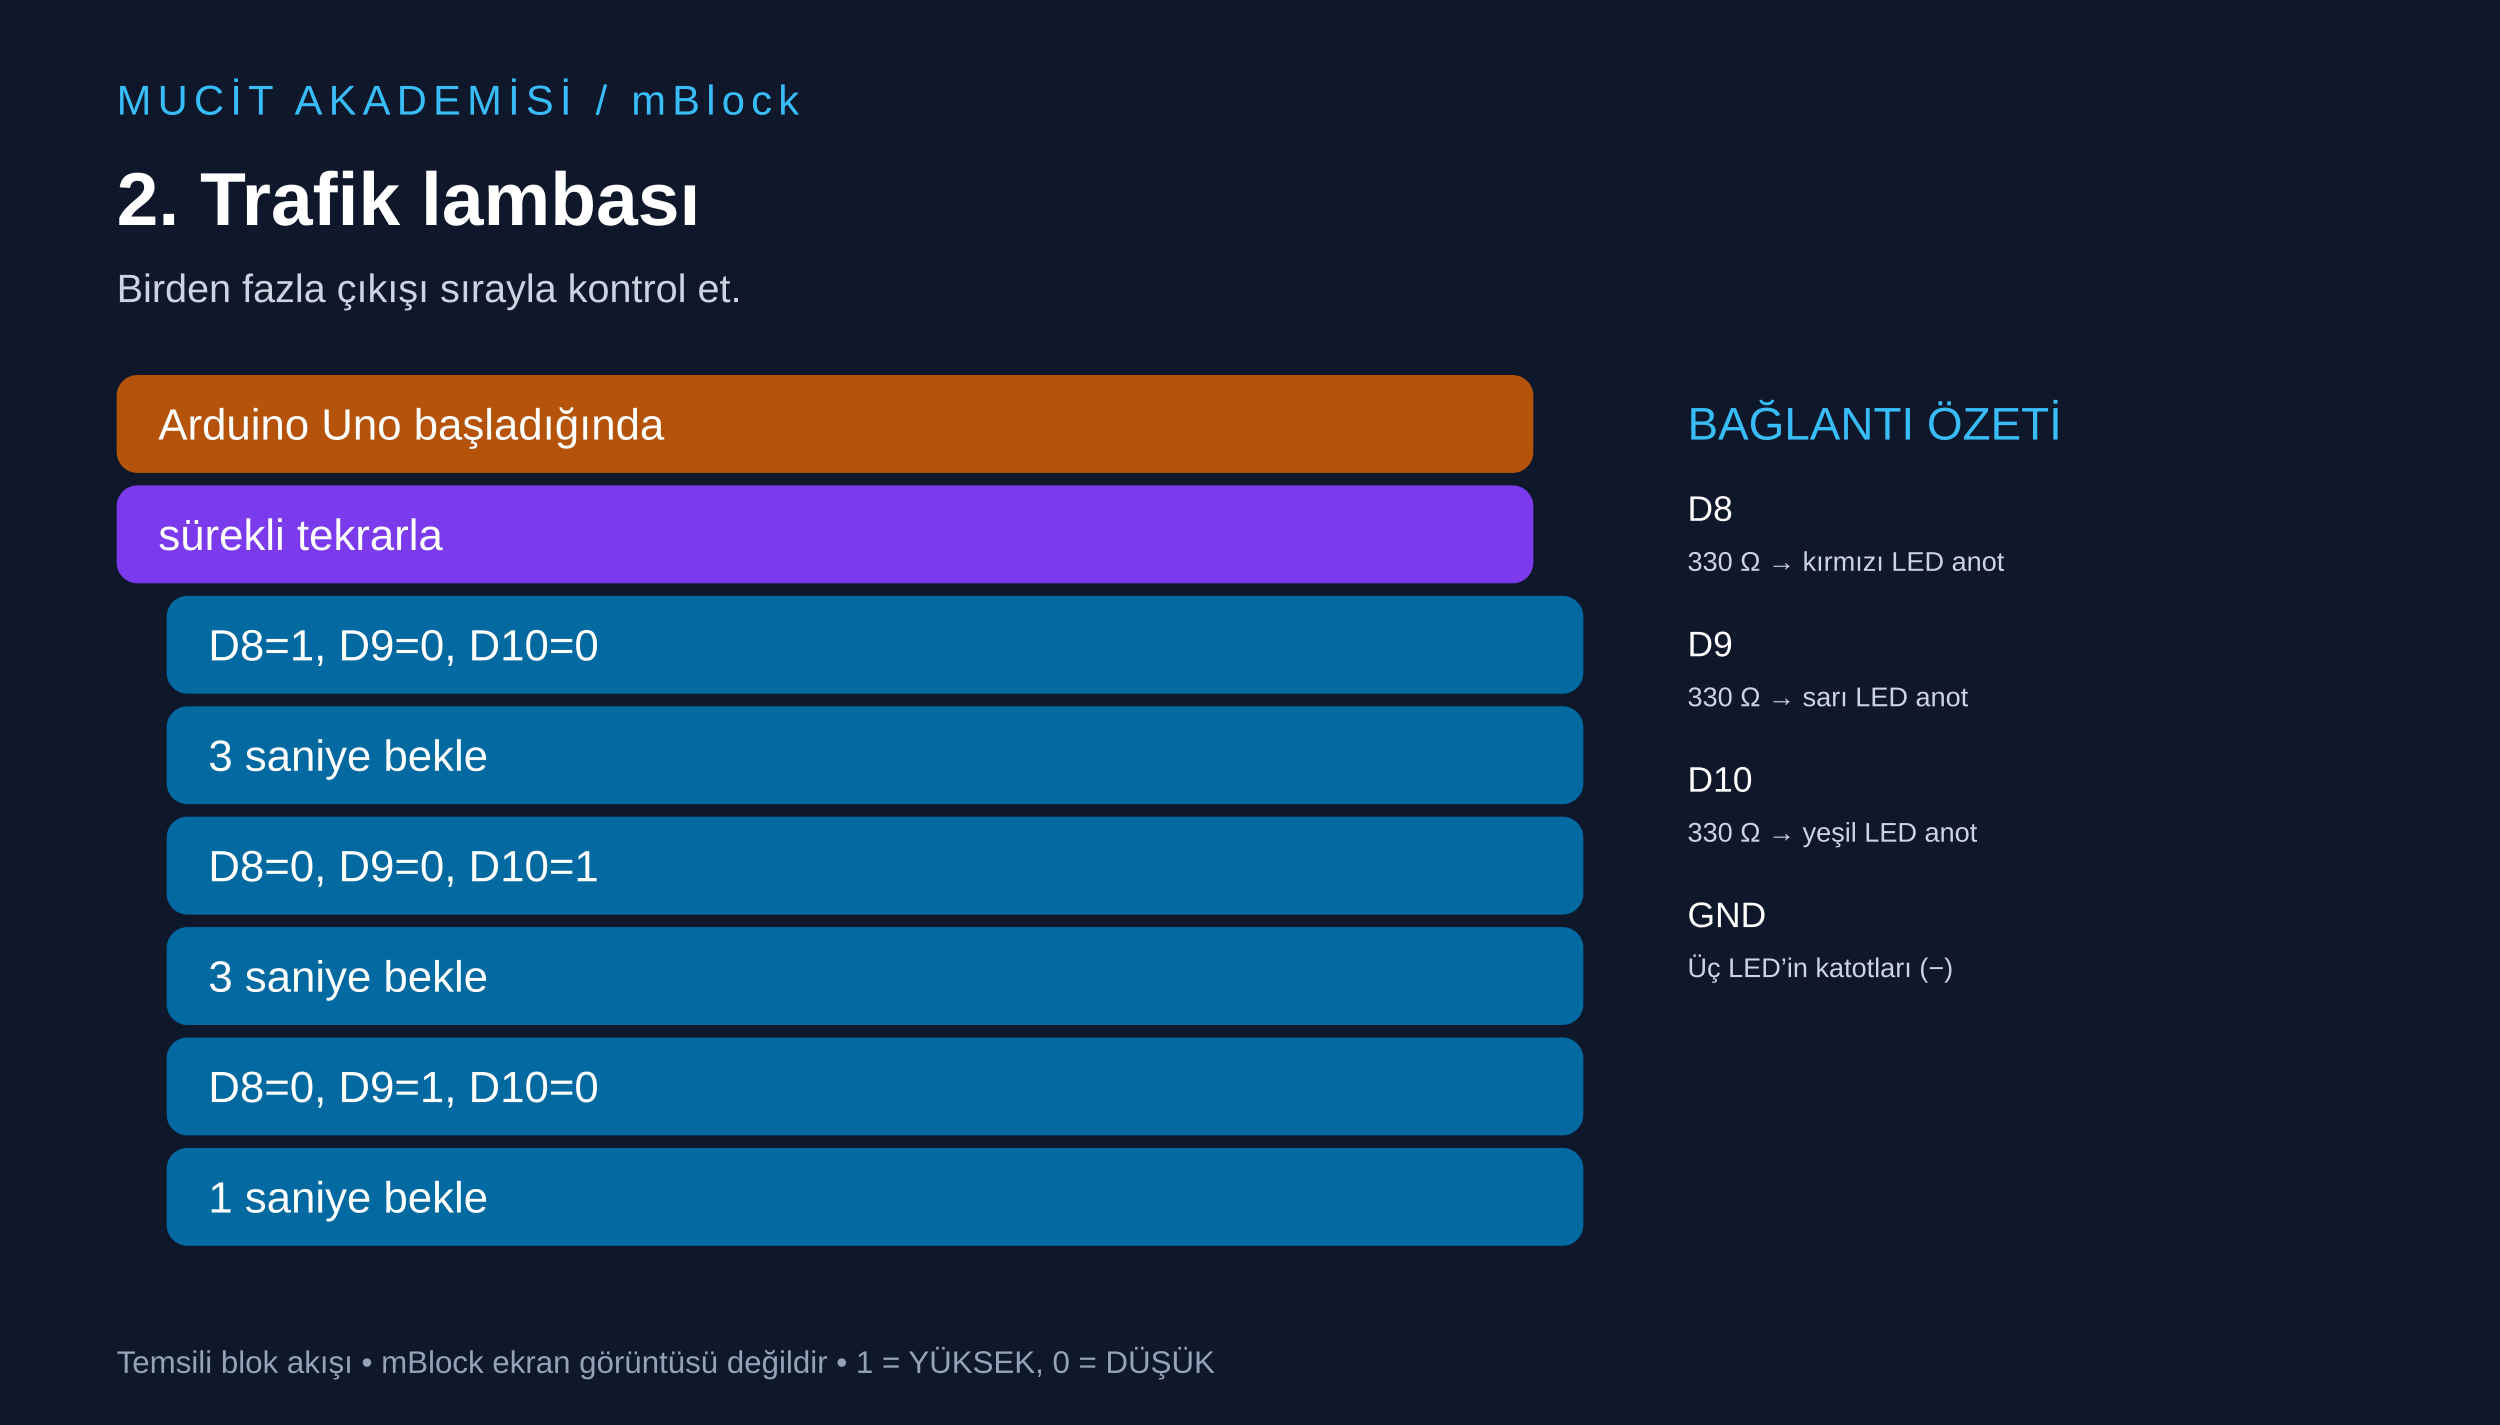
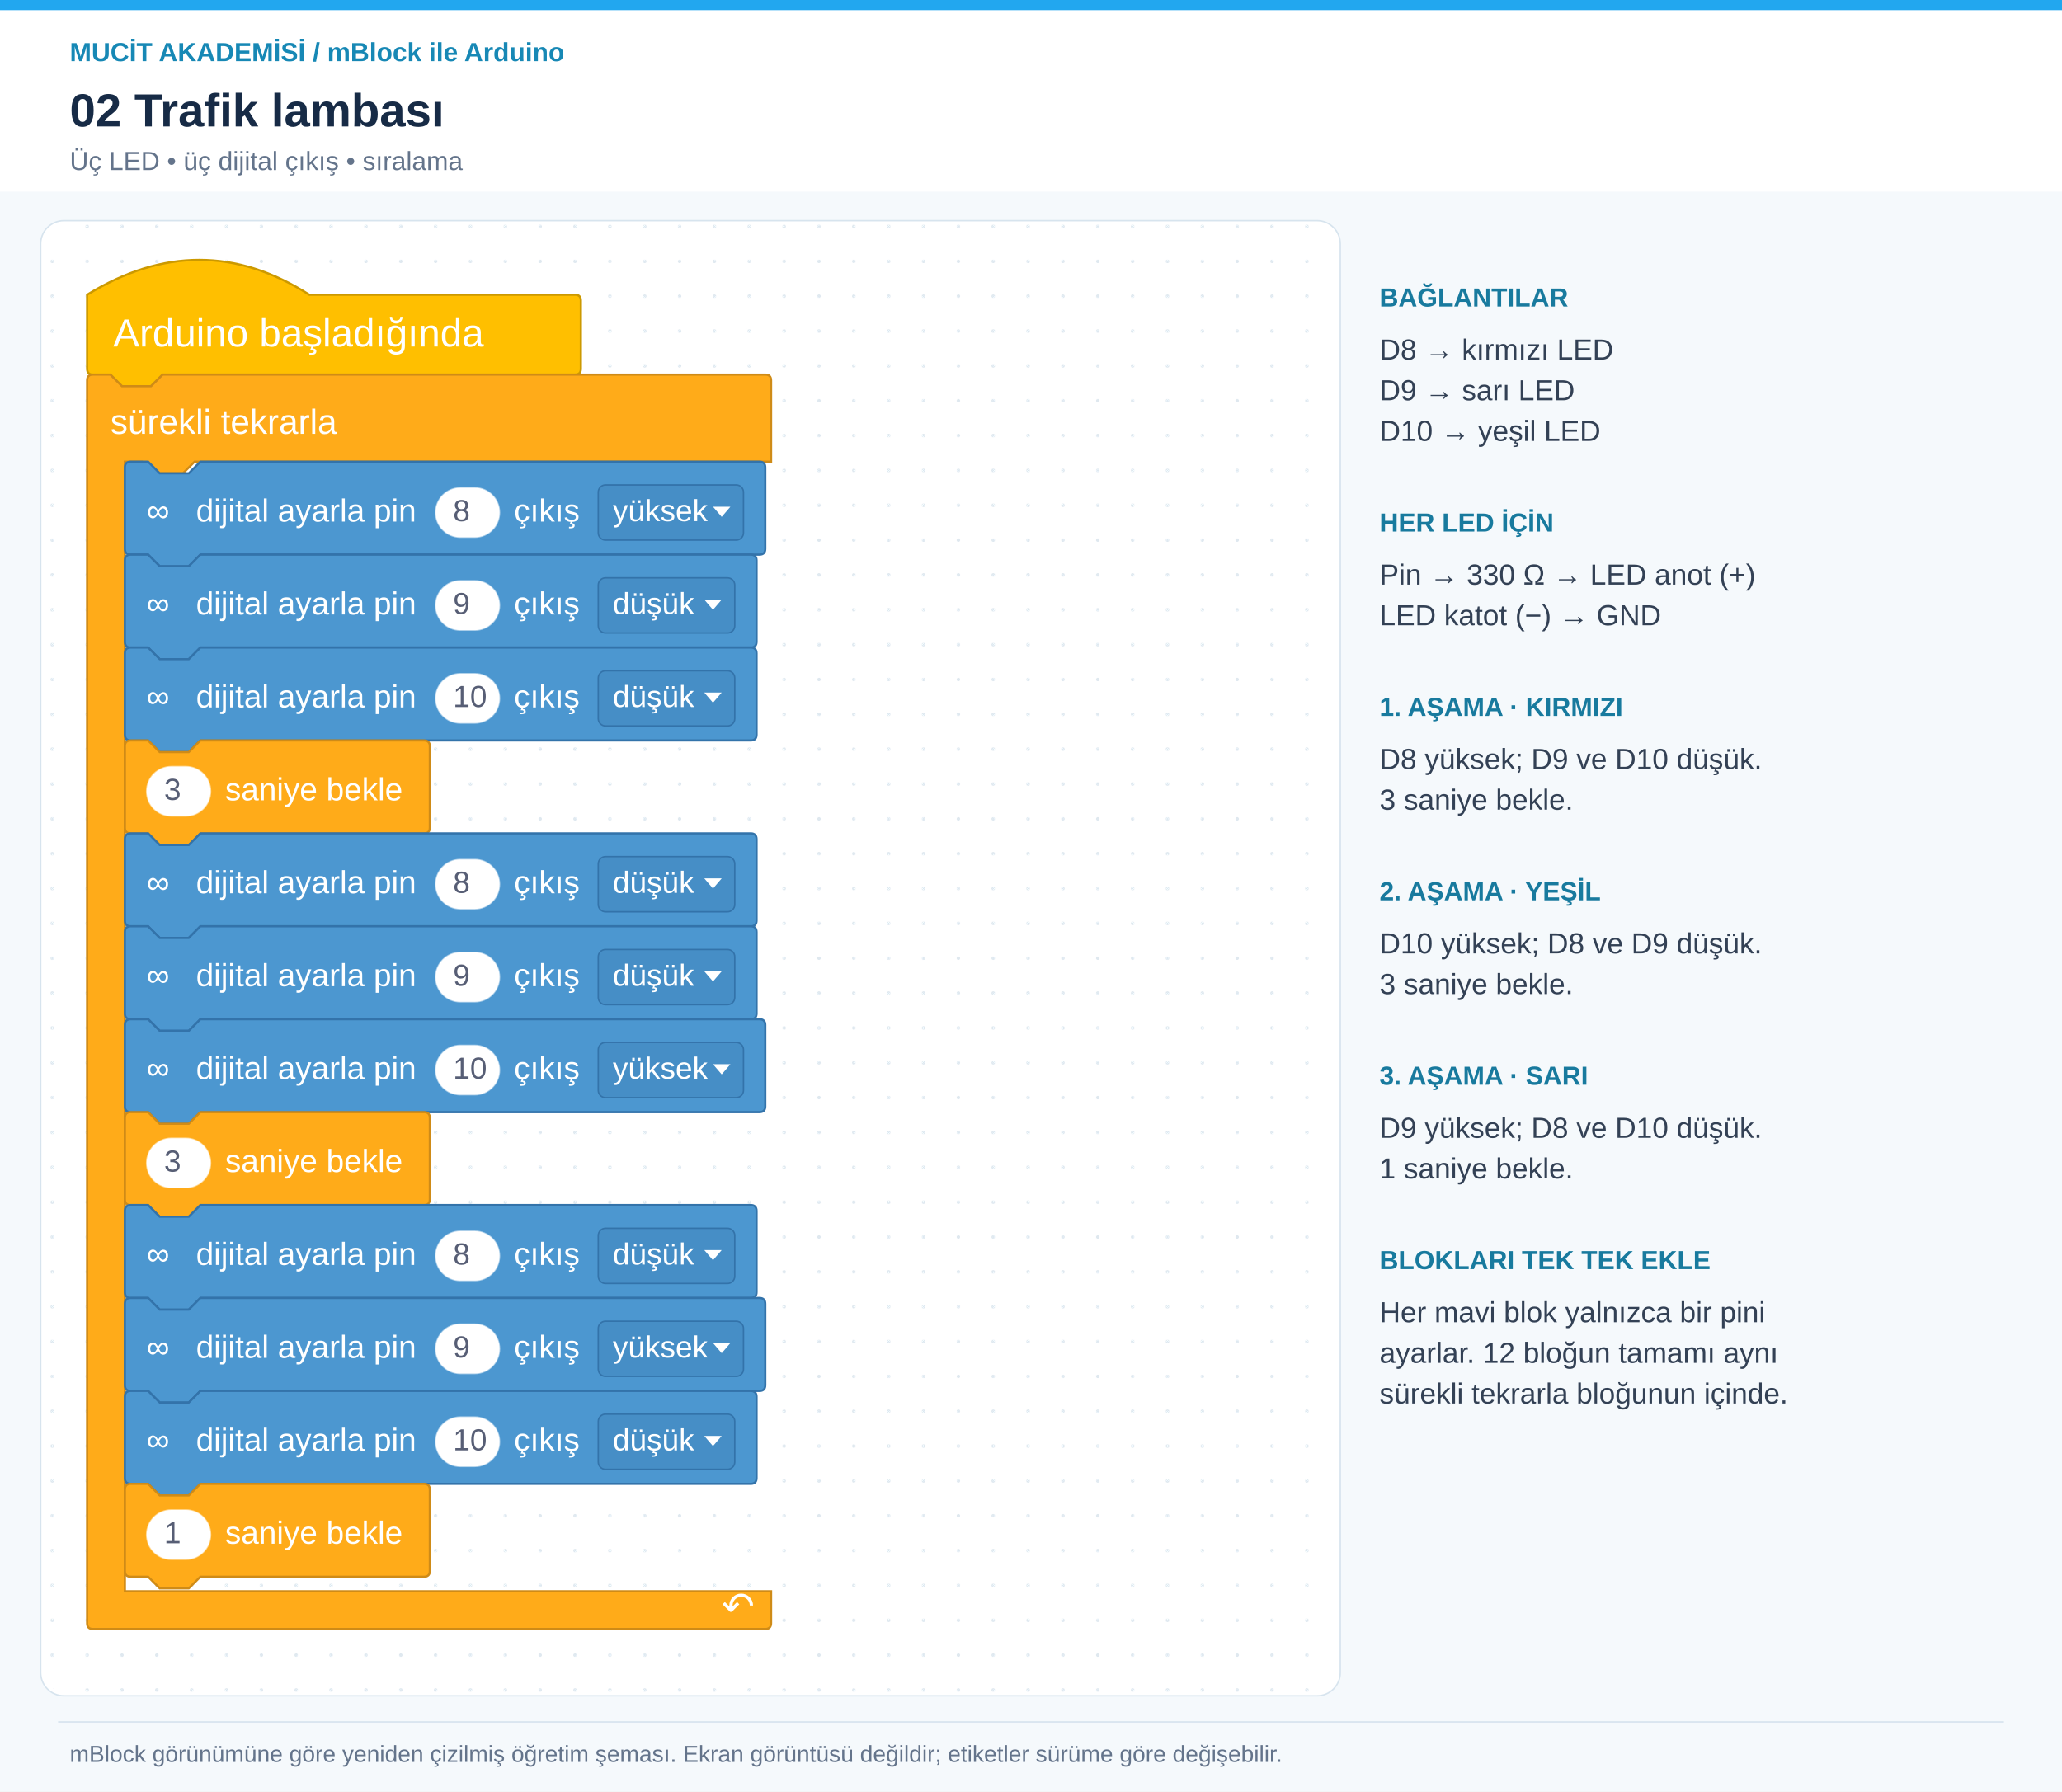
- <svg xmlns="http://www.w3.org/2000/svg" width="1200" height="684" viewBox="0 0 1200 684">
-   <rect width="1200" height="684" fill="#0f172a" />
+ <svg xmlns="http://www.w3.org/2000/svg" width="1420" height="1234" viewBox="0 0 1420 1234" role="img" aria-labelledby="title desc">
+   <defs>
+     <pattern id="dots" width="24" height="24" patternUnits="userSpaceOnUse">
+       <circle cx="12" cy="12" r="1.2" fill="#dfe8ef" />
+     </pattern>
+   </defs>
+   <rect width="1420" height="1234" fill="#f5f9fc" />
+   <rect width="1420" height="132" fill="#fff" />
+   <rect width="1420" height="7" fill="#22a7ef" />
  <g font-family="Arial, sans-serif">
-     <text x="56" y="55" fill="#38bdf8" font-size="20" letter-spacing="3">MUCİT AKADEMİSİ / mBlock</text>
-     <text x="56" y="108" fill="white" font-size="36" font-weight="bold">2. Trafik lambası</text>
-     <text x="56" y="145" fill="#cbd5e1" font-size="19">Birden fazla çıkışı sırayla kontrol et.</text>
-     <rect x="56" y="180" width="680" height="47" rx="10" fill="#b45309" />
-     <text x="76" y="211" font-size="21" fill="white">Arduino Uno başladığında</text>
-     <rect x="56" y="233" width="680" height="47" rx="10" fill="#7c3aed" />
-     <text x="76" y="264" font-size="21" fill="white">sürekli tekrarla</text>
-     <rect x="80" y="286" width="680" height="47" rx="10" fill="#0369a1" />
-     <text x="100" y="317" font-size="21" fill="white">D8=1, D9=0, D10=0</text>
-     <rect x="80" y="339" width="680" height="47" rx="10" fill="#0369a1" />
-     <text x="100" y="370" font-size="21" fill="white">3 saniye bekle</text>
-     <rect x="80" y="392" width="680" height="47" rx="10" fill="#0369a1" />
-     <text x="100" y="423" font-size="21" fill="white">D8=0, D9=0, D10=1</text>
-     <rect x="80" y="445" width="680" height="47" rx="10" fill="#0369a1" />
-     <text x="100" y="476" font-size="21" fill="white">3 saniye bekle</text>
-     <rect x="80" y="498" width="680" height="47" rx="10" fill="#0369a1" />
-     <text x="100" y="529" font-size="21" fill="white">D8=0, D9=1, D10=0</text>
-     <rect x="80" y="551" width="680" height="47" rx="10" fill="#0369a1" />
-     <text x="100" y="582" font-size="21" fill="white">1 saniye bekle</text>
-     <text x="810" y="211" fill="#38bdf8" font-size="22">BAĞLANTI ÖZETİ</text>
-     <text x="810" y="250" fill="white" font-size="17">D8</text>
-     <text x="810" y="274" fill="#cbd5e1" font-size="13">330 Ω → kırmızı LED anot</text>
-     <text x="810" y="315" fill="white" font-size="17">D9</text>
-     <text x="810" y="339" fill="#cbd5e1" font-size="13">330 Ω → sarı LED anot</text>
-     <text x="810" y="380" fill="white" font-size="17">D10</text>
-     <text x="810" y="404" fill="#cbd5e1" font-size="13">330 Ω → yeşil LED anot</text>
-     <text x="810" y="445" fill="white" font-size="17">GND</text>
-     <text x="810" y="469" fill="#cbd5e1" font-size="13">Üç LED’in katotları (−)</text>
-     <text x="56" y="659" fill="#94a3b8" font-size="15">Temsili blok akışı • mBlock ekran görüntüsü değildir • 1 = YÜKSEK, 0 = DÜŞÜK</text>
+     <text x="48" y="37" font-size="18" fill="#1788b5" font-weight="700" dominant-baseline="middle">MUCİT AKADEMİSİ  /  mBlock ile Arduino</text>
+     <text x="48" y="78" font-size="32" fill="#172b46" font-weight="700" dominant-baseline="middle">02  Trafik lambası</text>
+     <text x="48" y="112" font-size="18" fill="#64748b" font-weight="500" dominant-baseline="middle">Üç LED • üç dijital çıkış • sıralama</text>
+     <rect x="28" y="152" width="895" height="1016" rx="16" fill="#fff" stroke="#d7e4ee" />
+     <rect x="30" y="154" width="891" height="1012" rx="16" fill="url(#dots)" />
+     <g transform="translate(60 178)">
+       <path d="M0 25Q78-23 153 25H336q4 0 4 4v47q0 4-4 4H52l-8 8H24l-8-8H4q-4 0-4-4Z" fill="#FFBF00" stroke="#CC9900" stroke-width="1.5" />
+       <text x="18" y="53" font-size="27" fill="#fff" font-weight="500" dominant-baseline="middle">Arduino başladığında</text>
+     </g>
+     <g transform="translate(60 258)">
+       <path d="M4 0H16l8 8h20l8-8H467q4 0 4 4V60H74l-8 8H46l-8-8H26v778H471v22q0 4-4 4H4q-4 0-4-4V4q0-4 4-4Z" fill="#FFAB19" stroke="#CF8B17" stroke-width="1.5" />
+       <text x="16" y="34" font-size="24" fill="#fff" font-weight="500" dominant-baseline="middle">sürekli tekrarla</text>
+       <g transform="translate(26 60)">
+         <path d="M4 0H16l8 8h20l8-8H437q4 0 4 4V60q0 4-4 4H52l-8 8H24l-8-8H4q-4 0-4-4V4q0-4 4-4Z" fill="#4C97D0" stroke="#3373AA" stroke-width="1.5" />
+         <text x="15" y="35" font-size="22" fill="#fff" font-weight="500" dominant-baseline="middle">∞</text>
+         <text x="49" y="35" font-size="22" fill="#fff" font-weight="500" dominant-baseline="middle">dijital ayarla pin</text>
+         <rect x="214" y="18" width="44" height="34" rx="17" fill="#fff" stroke="#ffffff88" />
+         <text x="226" y="35" font-size="21" fill="#575e75" font-weight="500" dominant-baseline="middle">8</text>
+         <text x="268" y="35" font-size="22" fill="#fff" font-weight="500" dominant-baseline="middle">çıkış</text>
+         <rect x="326" y="16" width="100" height="38" rx="5" fill="#3373AA" fill-opacity=".24" stroke="#3373AA" />
+         <text x="336" y="35" font-size="21" fill="#fff" font-weight="500" dominant-baseline="middle">yüksek</text>
+         <path d="M405 31h12l-6 7z" fill="white" />
+       </g>
+       <g transform="translate(26 124)">
+         <path d="M4 0H16l8 8h20l8-8H431q4 0 4 4V60q0 4-4 4H52l-8 8H24l-8-8H4q-4 0-4-4V4q0-4 4-4Z" fill="#4C97D0" stroke="#3373AA" stroke-width="1.5" />
+         <text x="15" y="35" font-size="22" fill="#fff" font-weight="500" dominant-baseline="middle">∞</text>
+         <text x="49" y="35" font-size="22" fill="#fff" font-weight="500" dominant-baseline="middle">dijital ayarla pin</text>
+         <rect x="214" y="18" width="44" height="34" rx="17" fill="#fff" stroke="#ffffff88" />
+         <text x="226" y="35" font-size="21" fill="#575e75" font-weight="500" dominant-baseline="middle">9</text>
+         <text x="268" y="35" font-size="22" fill="#fff" font-weight="500" dominant-baseline="middle">çıkış</text>
+         <rect x="326" y="16" width="94" height="38" rx="5" fill="#3373AA" fill-opacity=".24" stroke="#3373AA" />
+         <text x="336" y="35" font-size="21" fill="#fff" font-weight="500" dominant-baseline="middle">düşük</text>
+         <path d="M399 31h12l-6 7z" fill="white" />
+       </g>
+       <g transform="translate(26 188)">
+         <path d="M4 0H16l8 8h20l8-8H431q4 0 4 4V60q0 4-4 4H52l-8 8H24l-8-8H4q-4 0-4-4V4q0-4 4-4Z" fill="#4C97D0" stroke="#3373AA" stroke-width="1.5" />
+         <text x="15" y="35" font-size="22" fill="#fff" font-weight="500" dominant-baseline="middle">∞</text>
+         <text x="49" y="35" font-size="22" fill="#fff" font-weight="500" dominant-baseline="middle">dijital ayarla pin</text>
+         <rect x="214" y="18" width="44" height="34" rx="17" fill="#fff" stroke="#ffffff88" />
+         <text x="226" y="35" font-size="21" fill="#575e75" font-weight="500" dominant-baseline="middle">10</text>
+         <text x="268" y="35" font-size="22" fill="#fff" font-weight="500" dominant-baseline="middle">çıkış</text>
+         <rect x="326" y="16" width="94" height="38" rx="5" fill="#3373AA" fill-opacity=".24" stroke="#3373AA" />
+         <text x="336" y="35" font-size="21" fill="#fff" font-weight="500" dominant-baseline="middle">düşük</text>
+         <path d="M399 31h12l-6 7z" fill="white" />
+       </g>
+       <g transform="translate(26 252)">
+         <path d="M4 0H16l8 8h20l8-8H206q4 0 4 4V60q0 4-4 4H52l-8 8H24l-8-8H4q-4 0-4-4V4q0-4 4-4Z" fill="#FFAB19" stroke="#CF8B17" stroke-width="1.5" />
+         <rect x="15" y="18" width="44" height="34" rx="17" fill="#fff" stroke="#ffffff88" />
+         <text x="27" y="35" font-size="21" fill="#575e75" font-weight="500" dominant-baseline="middle">3</text>
+         <text x="69" y="35" font-size="22" fill="#fff" font-weight="500" dominant-baseline="middle">saniye bekle</text>
+       </g>
+       <g transform="translate(26 316)">
+         <path d="M4 0H16l8 8h20l8-8H431q4 0 4 4V60q0 4-4 4H52l-8 8H24l-8-8H4q-4 0-4-4V4q0-4 4-4Z" fill="#4C97D0" stroke="#3373AA" stroke-width="1.5" />
+         <text x="15" y="35" font-size="22" fill="#fff" font-weight="500" dominant-baseline="middle">∞</text>
+         <text x="49" y="35" font-size="22" fill="#fff" font-weight="500" dominant-baseline="middle">dijital ayarla pin</text>
+         <rect x="214" y="18" width="44" height="34" rx="17" fill="#fff" stroke="#ffffff88" />
+         <text x="226" y="35" font-size="21" fill="#575e75" font-weight="500" dominant-baseline="middle">8</text>
+         <text x="268" y="35" font-size="22" fill="#fff" font-weight="500" dominant-baseline="middle">çıkış</text>
+         <rect x="326" y="16" width="94" height="38" rx="5" fill="#3373AA" fill-opacity=".24" stroke="#3373AA" />
+         <text x="336" y="35" font-size="21" fill="#fff" font-weight="500" dominant-baseline="middle">düşük</text>
+         <path d="M399 31h12l-6 7z" fill="white" />
+       </g>
+       <g transform="translate(26 380)">
+         <path d="M4 0H16l8 8h20l8-8H431q4 0 4 4V60q0 4-4 4H52l-8 8H24l-8-8H4q-4 0-4-4V4q0-4 4-4Z" fill="#4C97D0" stroke="#3373AA" stroke-width="1.5" />
+         <text x="15" y="35" font-size="22" fill="#fff" font-weight="500" dominant-baseline="middle">∞</text>
+         <text x="49" y="35" font-size="22" fill="#fff" font-weight="500" dominant-baseline="middle">dijital ayarla pin</text>
+         <rect x="214" y="18" width="44" height="34" rx="17" fill="#fff" stroke="#ffffff88" />
+         <text x="226" y="35" font-size="21" fill="#575e75" font-weight="500" dominant-baseline="middle">9</text>
+         <text x="268" y="35" font-size="22" fill="#fff" font-weight="500" dominant-baseline="middle">çıkış</text>
+         <rect x="326" y="16" width="94" height="38" rx="5" fill="#3373AA" fill-opacity=".24" stroke="#3373AA" />
+         <text x="336" y="35" font-size="21" fill="#fff" font-weight="500" dominant-baseline="middle">düşük</text>
+         <path d="M399 31h12l-6 7z" fill="white" />
+       </g>
+       <g transform="translate(26 444)">
+         <path d="M4 0H16l8 8h20l8-8H437q4 0 4 4V60q0 4-4 4H52l-8 8H24l-8-8H4q-4 0-4-4V4q0-4 4-4Z" fill="#4C97D0" stroke="#3373AA" stroke-width="1.5" />
+         <text x="15" y="35" font-size="22" fill="#fff" font-weight="500" dominant-baseline="middle">∞</text>
+         <text x="49" y="35" font-size="22" fill="#fff" font-weight="500" dominant-baseline="middle">dijital ayarla pin</text>
+         <rect x="214" y="18" width="44" height="34" rx="17" fill="#fff" stroke="#ffffff88" />
+         <text x="226" y="35" font-size="21" fill="#575e75" font-weight="500" dominant-baseline="middle">10</text>
+         <text x="268" y="35" font-size="22" fill="#fff" font-weight="500" dominant-baseline="middle">çıkış</text>
+         <rect x="326" y="16" width="100" height="38" rx="5" fill="#3373AA" fill-opacity=".24" stroke="#3373AA" />
+         <text x="336" y="35" font-size="21" fill="#fff" font-weight="500" dominant-baseline="middle">yüksek</text>
+         <path d="M405 31h12l-6 7z" fill="white" />
+       </g>
+       <g transform="translate(26 508)">
+         <path d="M4 0H16l8 8h20l8-8H206q4 0 4 4V60q0 4-4 4H52l-8 8H24l-8-8H4q-4 0-4-4V4q0-4 4-4Z" fill="#FFAB19" stroke="#CF8B17" stroke-width="1.5" />
+         <rect x="15" y="18" width="44" height="34" rx="17" fill="#fff" stroke="#ffffff88" />
+         <text x="27" y="35" font-size="21" fill="#575e75" font-weight="500" dominant-baseline="middle">3</text>
+         <text x="69" y="35" font-size="22" fill="#fff" font-weight="500" dominant-baseline="middle">saniye bekle</text>
+       </g>
+       <g transform="translate(26 572)">
+         <path d="M4 0H16l8 8h20l8-8H431q4 0 4 4V60q0 4-4 4H52l-8 8H24l-8-8H4q-4 0-4-4V4q0-4 4-4Z" fill="#4C97D0" stroke="#3373AA" stroke-width="1.5" />
+         <text x="15" y="35" font-size="22" fill="#fff" font-weight="500" dominant-baseline="middle">∞</text>
+         <text x="49" y="35" font-size="22" fill="#fff" font-weight="500" dominant-baseline="middle">dijital ayarla pin</text>
+         <rect x="214" y="18" width="44" height="34" rx="17" fill="#fff" stroke="#ffffff88" />
+         <text x="226" y="35" font-size="21" fill="#575e75" font-weight="500" dominant-baseline="middle">8</text>
+         <text x="268" y="35" font-size="22" fill="#fff" font-weight="500" dominant-baseline="middle">çıkış</text>
+         <rect x="326" y="16" width="94" height="38" rx="5" fill="#3373AA" fill-opacity=".24" stroke="#3373AA" />
+         <text x="336" y="35" font-size="21" fill="#fff" font-weight="500" dominant-baseline="middle">düşük</text>
+         <path d="M399 31h12l-6 7z" fill="white" />
+       </g>
+       <g transform="translate(26 636)">
+         <path d="M4 0H16l8 8h20l8-8H437q4 0 4 4V60q0 4-4 4H52l-8 8H24l-8-8H4q-4 0-4-4V4q0-4 4-4Z" fill="#4C97D0" stroke="#3373AA" stroke-width="1.5" />
+         <text x="15" y="35" font-size="22" fill="#fff" font-weight="500" dominant-baseline="middle">∞</text>
+         <text x="49" y="35" font-size="22" fill="#fff" font-weight="500" dominant-baseline="middle">dijital ayarla pin</text>
+         <rect x="214" y="18" width="44" height="34" rx="17" fill="#fff" stroke="#ffffff88" />
+         <text x="226" y="35" font-size="21" fill="#575e75" font-weight="500" dominant-baseline="middle">9</text>
+         <text x="268" y="35" font-size="22" fill="#fff" font-weight="500" dominant-baseline="middle">çıkış</text>
+         <rect x="326" y="16" width="100" height="38" rx="5" fill="#3373AA" fill-opacity=".24" stroke="#3373AA" />
+         <text x="336" y="35" font-size="21" fill="#fff" font-weight="500" dominant-baseline="middle">yüksek</text>
+         <path d="M405 31h12l-6 7z" fill="white" />
+       </g>
+       <g transform="translate(26 700)">
+         <path d="M4 0H16l8 8h20l8-8H431q4 0 4 4V60q0 4-4 4H52l-8 8H24l-8-8H4q-4 0-4-4V4q0-4 4-4Z" fill="#4C97D0" stroke="#3373AA" stroke-width="1.5" />
+         <text x="15" y="35" font-size="22" fill="#fff" font-weight="500" dominant-baseline="middle">∞</text>
+         <text x="49" y="35" font-size="22" fill="#fff" font-weight="500" dominant-baseline="middle">dijital ayarla pin</text>
+         <rect x="214" y="18" width="44" height="34" rx="17" fill="#fff" stroke="#ffffff88" />
+         <text x="226" y="35" font-size="21" fill="#575e75" font-weight="500" dominant-baseline="middle">10</text>
+         <text x="268" y="35" font-size="22" fill="#fff" font-weight="500" dominant-baseline="middle">çıkış</text>
+         <rect x="326" y="16" width="94" height="38" rx="5" fill="#3373AA" fill-opacity=".24" stroke="#3373AA" />
+         <text x="336" y="35" font-size="21" fill="#fff" font-weight="500" dominant-baseline="middle">düşük</text>
+         <path d="M399 31h12l-6 7z" fill="white" />
+       </g>
+       <g transform="translate(26 764)">
+         <path d="M4 0H16l8 8h20l8-8H206q4 0 4 4V60q0 4-4 4H52l-8 8H24l-8-8H4q-4 0-4-4V4q0-4 4-4Z" fill="#FFAB19" stroke="#CF8B17" stroke-width="1.5" />
+         <rect x="15" y="18" width="44" height="34" rx="17" fill="#fff" stroke="#ffffff88" />
+         <text x="27" y="35" font-size="21" fill="#575e75" font-weight="500" dominant-baseline="middle">1</text>
+         <text x="69" y="35" font-size="22" fill="#fff" font-weight="500" dominant-baseline="middle">saniye bekle</text>
+       </g>
+       <text x="437" y="850" font-size="27" fill="#fff" font-weight="500" dominant-baseline="middle">↶</text>
+     </g>
+     <text x="950" y="206" font-size="18" fill="#187a9e" font-weight="700" dominant-baseline="middle">BAĞLANTILAR</text>
+     <text x="950" y="242" font-size="20" fill="#334155" font-weight="400" dominant-baseline="middle">D8 → kırmızı LED</text>
+     <text x="950" y="270" font-size="20" fill="#334155" font-weight="400" dominant-baseline="middle">D9 → sarı LED</text>
+     <text x="950" y="298" font-size="20" fill="#334155" font-weight="400" dominant-baseline="middle">D10 → yeşil LED</text>
+     <text x="950" y="361" font-size="18" fill="#187a9e" font-weight="700" dominant-baseline="middle">HER LED İÇİN</text>
+     <text x="950" y="397" font-size="20" fill="#334155" font-weight="400" dominant-baseline="middle">Pin → 330 Ω → LED anot (+)</text>
+     <text x="950" y="425" font-size="20" fill="#334155" font-weight="400" dominant-baseline="middle">LED katot (−) → GND</text>
+     <text x="950" y="488" font-size="18" fill="#187a9e" font-weight="700" dominant-baseline="middle">1. AŞAMA · KIRMIZI</text>
+     <text x="950" y="524" font-size="20" fill="#334155" font-weight="400" dominant-baseline="middle">D8 yüksek; D9 ve D10 düşük.</text>
+     <text x="950" y="552" font-size="20" fill="#334155" font-weight="400" dominant-baseline="middle">3 saniye bekle.</text>
+     <text x="950" y="615" font-size="18" fill="#187a9e" font-weight="700" dominant-baseline="middle">2. AŞAMA · YEŞİL</text>
+     <text x="950" y="651" font-size="20" fill="#334155" font-weight="400" dominant-baseline="middle">D10 yüksek; D8 ve D9 düşük.</text>
+     <text x="950" y="679" font-size="20" fill="#334155" font-weight="400" dominant-baseline="middle">3 saniye bekle.</text>
+     <text x="950" y="742" font-size="18" fill="#187a9e" font-weight="700" dominant-baseline="middle">3. AŞAMA · SARI</text>
+     <text x="950" y="778" font-size="20" fill="#334155" font-weight="400" dominant-baseline="middle">D9 yüksek; D8 ve D10 düşük.</text>
+     <text x="950" y="806" font-size="20" fill="#334155" font-weight="400" dominant-baseline="middle">1 saniye bekle.</text>
+     <text x="950" y="869" font-size="18" fill="#187a9e" font-weight="700" dominant-baseline="middle">BLOKLARI TEK TEK EKLE</text>
+     <text x="950" y="905" font-size="20" fill="#334155" font-weight="400" dominant-baseline="middle">Her mavi blok yalnızca bir pini</text>
+     <text x="950" y="933" font-size="20" fill="#334155" font-weight="400" dominant-baseline="middle">ayarlar. 12 bloğun tamamı aynı</text>
+     <text x="950" y="961" font-size="20" fill="#334155" font-weight="400" dominant-baseline="middle">sürekli tekrarla bloğunun içinde.</text>
+     <line x1="40" y1="1186" x2="1380" y2="1186" stroke="#d7e4ee" />
+     <text x="48" y="1209" font-size="16" fill="#64748b" font-weight="400" dominant-baseline="middle">mBlock görünümüne göre yeniden çizilmiş öğretim şeması. Ekran görüntüsü değildir; etiketler sürüme göre değişebilir.</text>
  </g>
</svg>
